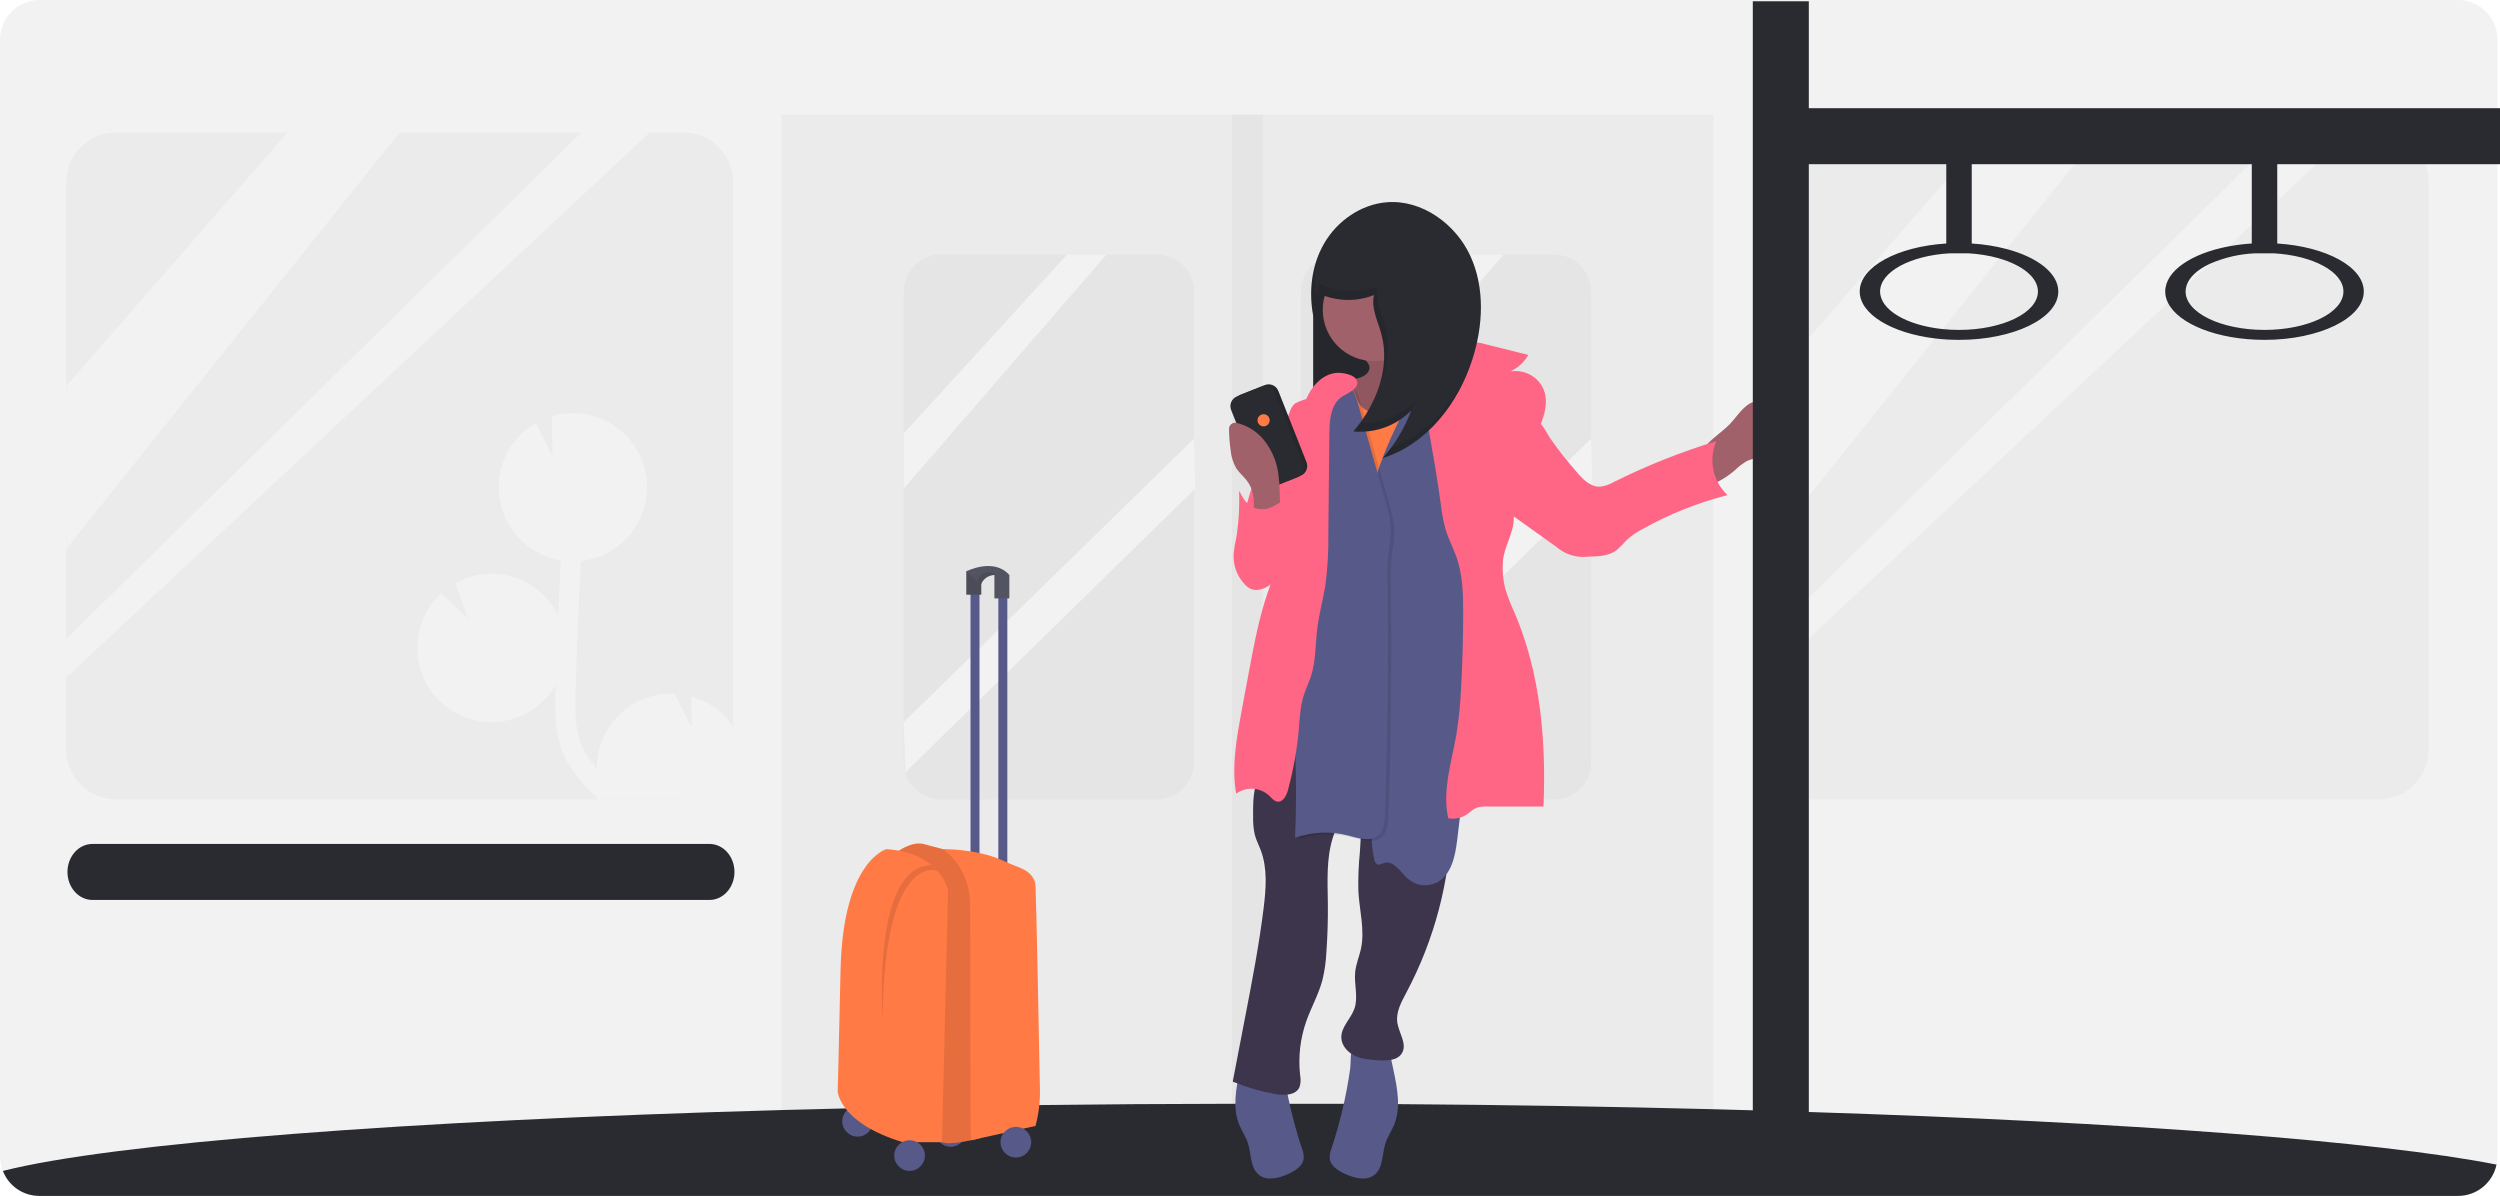
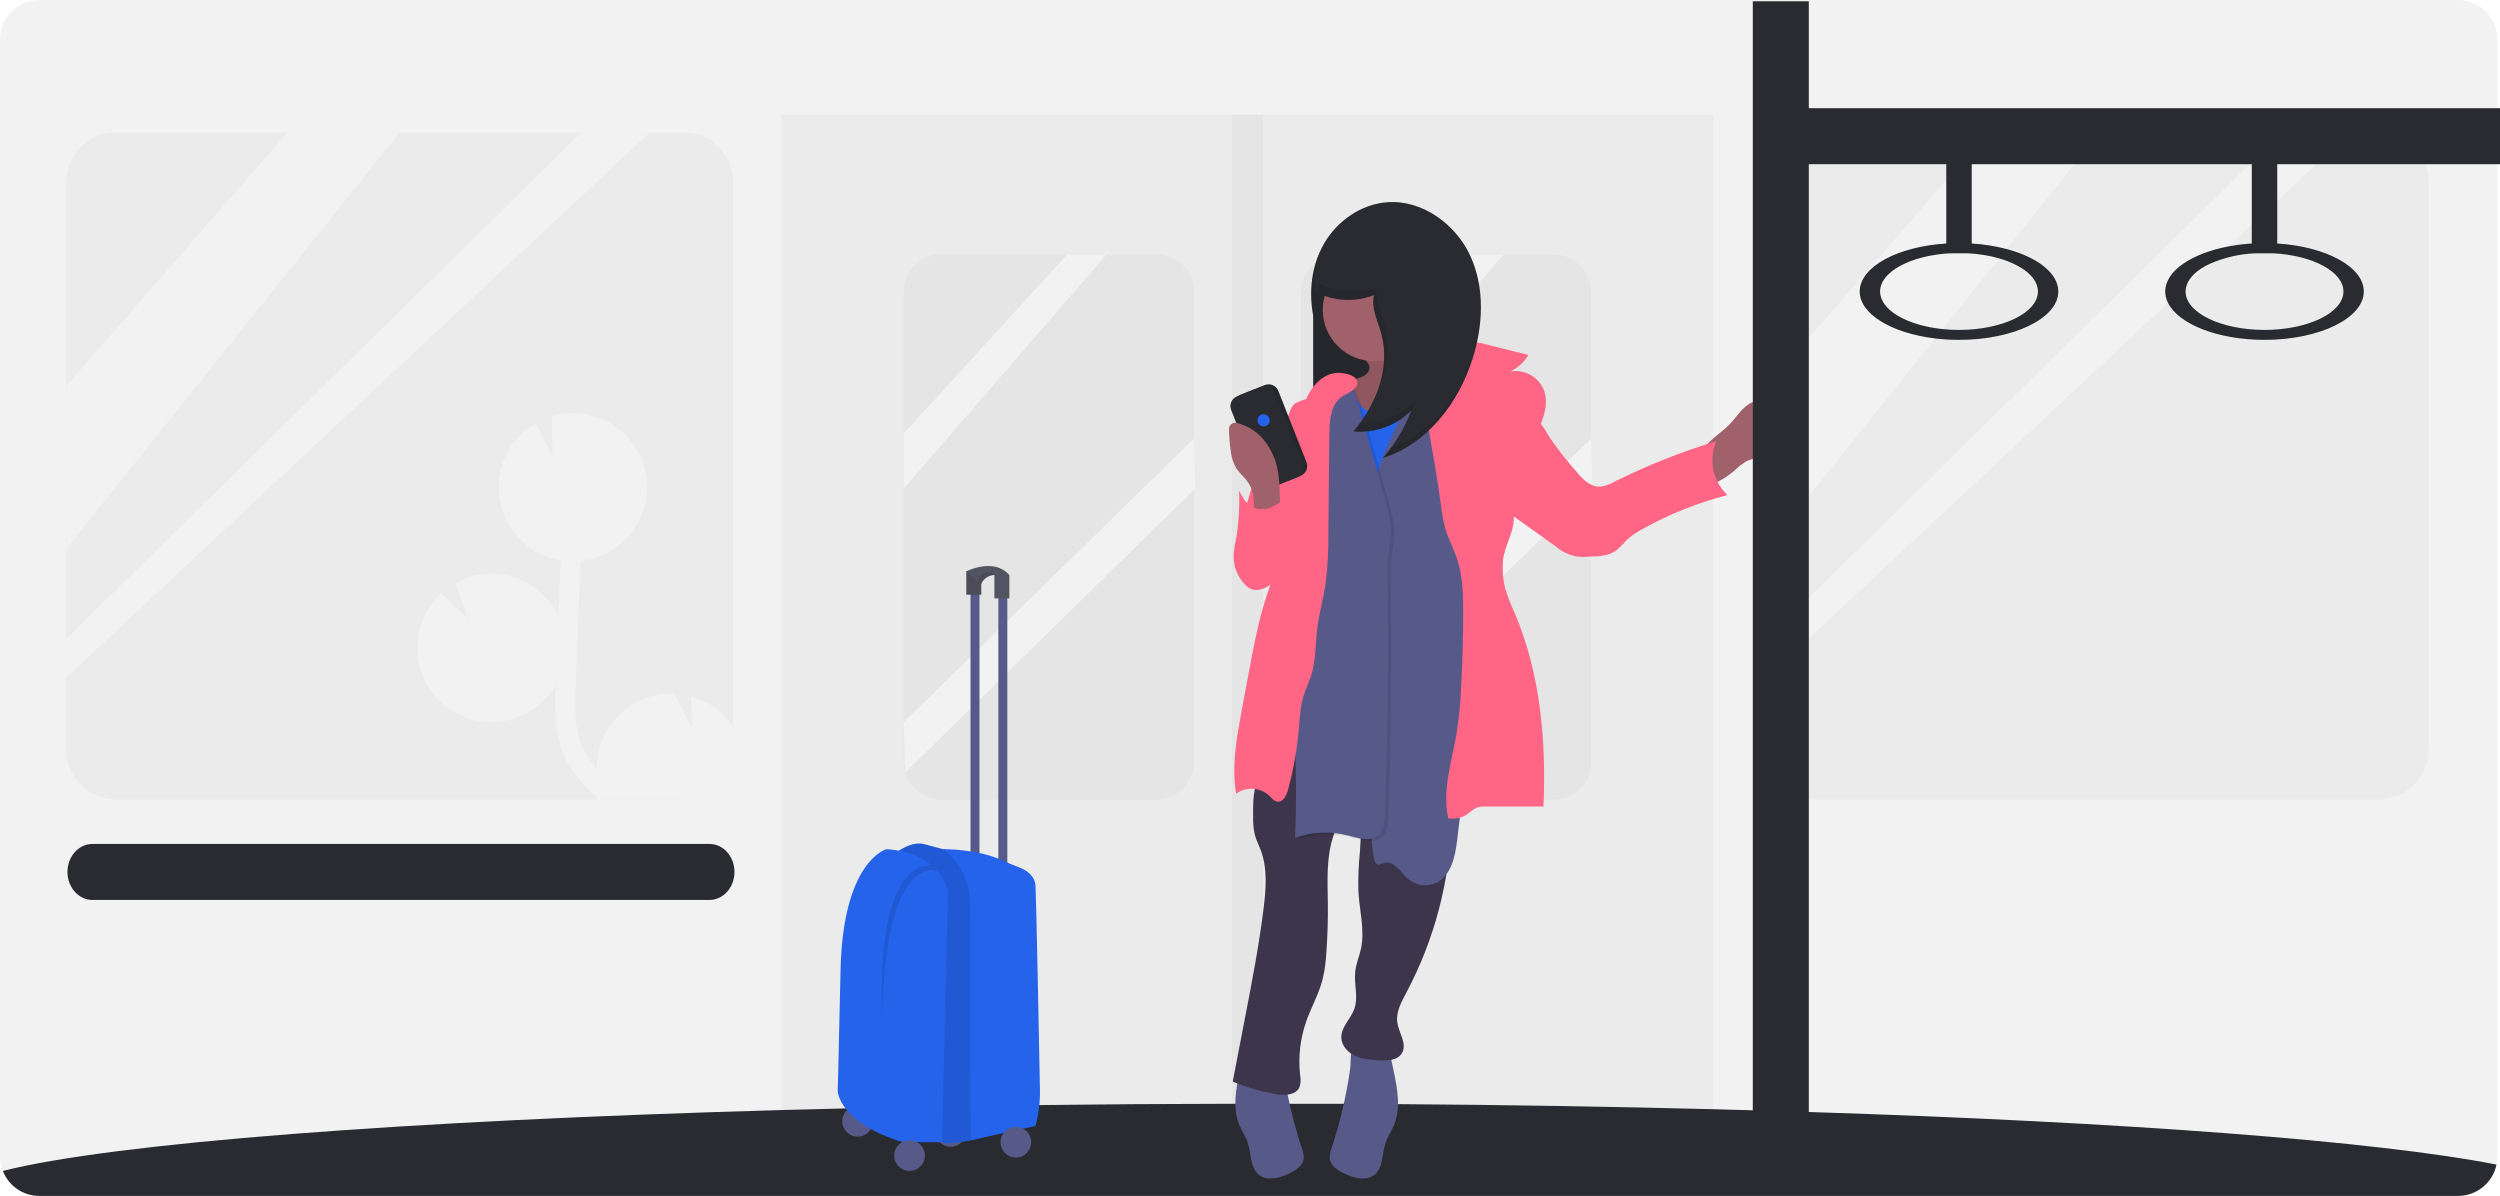
<svg xmlns="http://www.w3.org/2000/svg" id="ab8a6734-e21c-456f-a448-e15c00a16c41" data-name="Layer 1" viewBox="0 0 982 469.75">
  <path d="M1090,230.88V669.13a16.28,16.28,0,0,1-.37,3.45,15.43,15.43,0,0,1-15,12.3H124.32a15.29,15.29,0,0,1-14.18-9.81,15.9,15.9,0,0,1-1.14-5.94V230.88a15.53,15.53,0,0,1,15.32-15.75h950.36A15.53,15.53,0,0,1,1090,230.88Z" transform="translate(-109 -215.13)" fill="#f2f2f2" />
  <rect x="307" y="45" width="366" height="412" opacity="0.03" />
  <rect x="355" y="100" width="114" height="214" rx="14.62" opacity="0.03" />
  <rect x="620" y="315.13" width="114" height="214" rx="14.62" transform="translate(1245 629.13) rotate(-180)" opacity="0.03" />
  <rect x="26" y="52" width="262" height="262" rx="19.62" opacity="0.03" />
  <rect x="801" y="267.13" width="262" height="262" rx="19.62" transform="translate(1755 581.13) rotate(-180)" opacity="0.03" />
  <polygon points="419.16 100 355 170.24 355 191.89 434.62 100 419.16 100" fill="#f2f2f2" />
  <polygon points="469 172.3 355 283.64 355.5 303.5 469.5 191.89 469 172.3" fill="#f2f2f2" />
  <polygon points="575.16 100 511 170.24 511 191.89 590.62 100 575.16 100" fill="#f2f2f2" />
  <polygon points="625 172.3 511 283.64 511.5 303.5 625.5 191.89 625 172.3" fill="#f2f2f2" />
  <polygon points="112.97 52 26 151.69 26 215.6 157 52 112.97 52" fill="#f2f2f2" />
  <polygon points="228.44 52 26 251 26 266.12 255.24 52 228.44 52" fill="#f2f2f2" />
  <polygon points="780.47 52.5 693.5 152.19 693.5 216.1 824.5 52.5 780.47 52.5" fill="#f2f2f2" />
  <polygon points="895.94 52.5 693.5 251.5 693.5 266.62 922.74 52.5 895.94 52.5" fill="#f2f2f2" />
  <path d="M397,500.45v9.06a19.62,19.62,0,0,1-19.62,19.62H344.12c-1-.94-1.93-1.89-2.88-2.86-4.06-4.15-8.17-8.78-10.73-14.49-3.77-8.39-3.53-17.82-3.33-25.39,0-.73.05-1.45.07-2.19a29.14,29.14,0,0,1-53.59-7.93,28.47,28.47,0,0,1-.74-8,29,29,0,0,1,9.42-20.12l10.59,10.16-5.15-14.1a29.1,29.1,0,0,1,40.45,12.64q.47-10.83,1.07-21.62l-.12,0c-.61-.1-1.22-.23-1.81-.36l-1-.26c-.55-.16-1.1-.32-1.63-.5l-1-.35c-.54-.2-1.08-.44-1.6-.68a9,9,0,0,1-.84-.38c-.65-.31-1.27-.64-1.89-1-.14-.08-.28-.15-.42-.24-.74-.45-1.45-.93-2.14-1.44-.24-.16-.46-.36-.68-.53-.46-.36-.91-.73-1.34-1.1l-.76-.71c-.38-.36-.75-.73-1.1-1.1s-.5-.53-.74-.82-.67-.77-1-1.18l-.65-.84c-.34-.47-.66-.94-1-1.43-.16-.24-.33-.48-.48-.73-.43-.72-.83-1.45-1.2-2.21-.14-.29-.26-.6-.39-.88-.23-.5-.45-1-.65-1.53-.14-.34-.25-.7-.38-1.07s-.31-.94-.45-1.44-.2-.75-.3-1.14c0-.2-.11-.41-.15-.61h0a28.94,28.94,0,0,1,13.9-31.4l6.52,12.9-.19-15.62a29.14,29.14,0,0,1,34.21,14.78s0,0,0,0l.09.22c.14.27.26.53.39.81.23.52.46,1,.66,1.58.1.24.2.46.29.7.26.73.48,1.46.69,2.21.07.25.13.51.19.76.17.69.31,1.38.43,2.08,0,.13,0,.25.08.39.12.82.2,1.67.26,2.52,0,.22,0,.42,0,.65,0,.88.05,1.75,0,2.64a29.1,29.1,0,0,1-25.88,27.57c-1,17.08-1.69,34.21-2.13,51.19-.22,8.59-.16,15.65,2.63,21.87a34.65,34.65,0,0,0,5.76,8.5c0-.54,0-1.09,0-1.64a29.14,29.14,0,0,1,30.47-27.76h.08l6.6,13.07-.15-12A29.17,29.17,0,0,1,397,500.45Z" transform="translate(-109 -215.13)" fill="#f2f2f2" />
  <rect x="484" y="45" width="12" height="412" opacity="0.03" />
  <path d="M1089.63,672.58a15.43,15.43,0,0,1-15,12.3H124.32a15.29,15.29,0,0,1-14.18-9.81c43.13-10.93,157.55-19.78,305.86-23.91q12.39-.36,25.09-.64l1.57,0c2-.05,4.1-.08,6.16-.14q13.49-.29,27.3-.55l3.18-.06,10.9-.19,3.88-.06q11.49-.18,23.18-.32c24.69-.3,50-.48,75.74-.51h22.54q10.69,0,21.28,0l21.26.14c43.11.29,84.64,1,123.92,2l15.5.43q11.13.3,22,.66C944.72,655.92,1042.89,663.39,1089.63,672.58Z" transform="translate(-109 -215.13)" fill="#2A2B31" />
  <path d="M397.5,557.63h0c0,6.07-4.4,11-9.82,11H145.32c-5.42,0-9.82-4.93-9.82-11h0c0-6.08,4.4-11,9.82-11H387.68C393.1,546.63,397.5,551.55,397.5,557.63Z" transform="translate(-109 -215.13)" fill="#2A2B31" />
  <rect x="515.82" y="109.38" width="34.86" height="60.15" fill="#2A2B31" />
  <rect x="515.82" y="109.38" width="34.86" height="60.15" opacity="0.1" />
  <path d="M796.18,373.71c2.08-1.25,4.66-1.17,7.09-1a9,9,0,0,1,4.21.9c2.5,1.51,2.88,4.92,3,7.84.12,3.48.12,7.34-2.2,10-1.84,2.07-4.71,2.83-7.44,3.31a20.15,20.15,0,0,0-5.59,1.42,24.55,24.55,0,0,0-4.86,3.73c-3.25,2.77-7.57,5.49-11.83,6.16-2.86-5.77-3.6-11.3.87-16.26,2.47-2.74,5.66-4.85,8.34-7.39S792.91,375.68,796.18,373.71Z" transform="translate(-109 -215.13)" fill="#a0616a" />
  <path d="M632,666.29a9.4,9.4,0,0,0-.7,3.79c.28,3,3.25,4.89,6,6.14,3.68,1.69,8.32,2.93,11.52.44,3.56-2.77,3-8.19,4.39-12.49.82-2.51,2.36-4.72,3.37-7.16,2.77-6.69,1.31-14.3-.19-21.38l-2.19-10.31a3.87,3.87,0,0,0-1-2.19c-1.61-1.41-9.16-1.92-11.08-.58-3.07,2.13-2.33,9.32-2.82,12.7A179.48,179.48,0,0,1,632,666.29Z" transform="translate(-109 -215.13)" fill="#575a89" />
  <path d="M620.4,666.29a9.58,9.58,0,0,1,.7,3.79c-.28,3-3.25,4.89-6,6.14-3.68,1.69-8.33,2.93-11.52.44-3.56-2.77-3-8.19-4.4-12.49-.81-2.51-2.35-4.72-3.36-7.16-2.78-6.69-1.31-14.3.19-21.38l2.19-10.31a3.87,3.87,0,0,1,1-2.19c1.61-1.41,9.16-1.92,11.08-.58,3.06,2.13,2.32,9.32,2.81,12.7A179.5,179.5,0,0,0,620.4,666.29Z" transform="translate(-109 -215.13)" fill="#575a89" />
  <path d="M645.74,357a4.67,4.67,0,0,1,1.17,2.07c.36,1.88-1.39,3.54-3.18,4.22s-3.79.84-5.41,1.87a9.39,9.39,0,0,0-3.42,5c-3.4,9.56.39,21.61,9.41,26.26,6.22,3.21,13.62,2.71,20.6,2.13a7.9,7.9,0,0,0,2.85-.6,7.26,7.26,0,0,0,2.32-2.1,40.91,40.91,0,0,0,7.48-35.64,4,4,0,0,0-.59-1.43c-1.8-2.47-6.14.57-8.69-1.11a5.19,5.19,0,0,1-1.69-2.4A51.3,51.3,0,0,1,663,342.42c-.08-.54-11.44,3.81-12.41,4.29-3.87,2-4.07.16-6.94,3.43C646.73,351,643.19,354.06,645.74,357Z" transform="translate(-109 -215.13)" fill="#a0616a" />
  <path d="M645.74,357a4.67,4.67,0,0,1,1.17,2.07c.36,1.88-1.39,3.54-3.18,4.22s-3.79.84-5.41,1.87a9.39,9.39,0,0,0-3.42,5c-3.4,9.56.39,21.61,9.41,26.26,6.22,3.21,13.62,2.71,20.6,2.13a7.9,7.9,0,0,0,2.85-.6,7.26,7.26,0,0,0,2.32-2.1,40.91,40.91,0,0,0,7.48-35.64,4,4,0,0,0-.59-1.43c-1.8-2.47-6.14.57-8.69-1.11a5.19,5.19,0,0,1-1.69-2.4A51.3,51.3,0,0,1,663,342.42c-.08-.54-11.44,3.81-12.41,4.29-3.87,2-4.07.16-6.94,3.43C646.73,351,643.19,354.06,645.74,357Z" transform="translate(-109 -215.13)" opacity="0.1" />
  <path d="M605.85,476.23q1,9.66,1.41,19.36c.29,6.21.41,12.57-1.48,18.49-1,3.32-2.71,6.42-3.6,9.78-1,3.95-1,8.09-.95,12.18a28.36,28.36,0,0,0,.66,7c.55,2.09,1.57,4,2.32,6,2.7,7.17,2.08,15.12,1.15,22.72-1.75,14.3-4.48,28.46-7.21,42.6L593.22,640a82.89,82.89,0,0,0,16.68,4.89c3.54.64,8.16.52,9.57-2.8a9.4,9.4,0,0,0,.21-4.69,47.85,47.85,0,0,1,2.42-21.1c1.94-5.49,4.87-10.62,6.36-16.25A58.24,58.24,0,0,0,630,589.23q.69-9.6.58-19.23c-.1-8.66-.65-17.53,1.94-25.8,3.39-10.82,12.07-20.46,11.06-31.76.21,12.45.43,24.91-.41,37.33a123.29,123.29,0,0,0-.6,15.48c.42,7.57,2.61,15.21,1,22.63-.66,3-1.92,5.9-2.25,9-.52,4.82,1.3,9.88-.31,14.46-1.39,4-5.26,7.16-5.14,11.37.08,3.15,2.53,5.84,5.39,7.17s6.08,1.55,9.22,1.75c3.4.22,7.52.08,9.23-2.87,2.09-3.59-1.22-7.83-1.84-11.93s1.57-8.1,3.53-11.78a151.63,151.63,0,0,0,17.72-67.38c.17-7.11-.16-14.23-.12-21.34a206.26,206.26,0,0,1,6-48.41C658.23,466.9,631.11,467.15,605.85,476.23Z" transform="translate(-109 -215.13)" fill="#3c354c" />
  <circle cx="539.75" cy="121.69" r="20.17" fill="#a0616a" />
-   <path d="M664.15,366.23c-2.18,3.94-4.89,7.87-8.92,9.9s-9.66,1.51-12.19-2.23c-1.91-2.83-1.95-7.08-4.92-8.74-2.38-1.33-5.55-.09-7.2,2.08s-2.14,5-2.46,7.68a158.39,158.39,0,0,0-.7,20.32c.42,33.05,3.06,66.07,2.64,99.13a126.75,126.75,0,0,1-.89,15.46c12.17-3.08,24.42-6.16,37-6.94,6.07-.37,12.18-.2,18.2-1a112.47,112.47,0,0,0,12.27-2.6,2.73,2.73,0,0,0,1.45-.69,2.68,2.68,0,0,0,.5-1.52c1.24-11.69-2.85-23.2-4.66-34.81-1.7-10.83-1.4-21.89-2.86-32.76-2-15.25-7.51-30.1-7.39-45.49,0-5.59.82-11.27-.42-16.73-1-4.5-4.47-10.5-9.5-11.38C668.53,354.93,666.25,362.44,664.15,366.23Z" transform="translate(-109 -215.13)" fill="#FF7A45" />
+   <path d="M664.15,366.23c-2.18,3.94-4.89,7.87-8.92,9.9s-9.66,1.51-12.19-2.23c-1.91-2.83-1.95-7.08-4.92-8.74-2.38-1.33-5.55-.09-7.2,2.08s-2.14,5-2.46,7.68a158.39,158.39,0,0,0-.7,20.32c.42,33.05,3.06,66.07,2.64,99.13a126.75,126.75,0,0,1-.89,15.46c12.17-3.08,24.42-6.16,37-6.94,6.07-.37,12.18-.2,18.2-1a112.47,112.47,0,0,0,12.27-2.6,2.73,2.73,0,0,0,1.45-.69,2.68,2.68,0,0,0,.5-1.52c1.24-11.69-2.85-23.2-4.66-34.81-1.7-10.83-1.4-21.89-2.86-32.76-2-15.25-7.51-30.1-7.39-45.49,0-5.59.82-11.27-.42-16.73-1-4.5-4.47-10.5-9.5-11.38C668.53,354.93,666.25,362.44,664.15,366.23Z" transform="translate(-109 -215.13)" fill="#2563EB" />
  <path d="M661.91,373.56c-6.17,12.29-12.44,24.85-14.45,38.47-1.81,12.28-.07,24.85-1.56,37.17-1.91,15.82-9.07,31.92-4.21,47.1,1.08,3.39,2.73,6.57,3.88,9.93,5,14.76,0,31.21,3.23,46.47a2.56,2.56,0,0,0,1.15,1.94c.85.37,1.78-.25,2.67-.53,3.85-1.23,6.5,3.66,9.55,6.32a10.27,10.27,0,0,0,11.2,1.36c5.71-2.94,7.23-10.26,8-16.63q5.75-45.7,7-91.83c.19-7,.29-14-.86-20.9-1.39-8.37-4.59-16.33-6.31-24.63-2.76-13.36-1.61-27.17-.86-40.79.21-4-.91-15.52-7.7-11.76C667.42,358.14,664.44,368.53,661.91,373.56Z" transform="translate(-109 -215.13)" fill="#575a89" />
  <path d="M630.93,408.11c-.06,4.36-.13,8.79-1.47,12.94s-3.92,7.83-6,11.71c-5,9.5-6.81,20.38-7.06,31.1s1,21.42,1.83,32.11a409.16,409.16,0,0,1,.85,48.9,35.74,35.74,0,0,1,20.78-.87c4,1,8.77,2.64,11.9-.08,2.23-1.94,2.5-5.25,2.6-8.2q1.59-45.09,1-90.22a95.08,95.08,0,0,1,.33-11.82c.33-3,1-6.06,1-9.12,0-4.3-1.15-8.5-2.32-12.64l-10.55-37.39c-.69-2.46-1.43-5-3.14-6.92s-6.88-4.46-8.89-2c-1.74,2.16-.45,9.56-.48,12.22Z" transform="translate(-109 -215.13)" opacity="0.1" />
  <path d="M629.57,407.42c-.06,4.36-.14,8.8-1.48,12.95s-3.91,7.82-6,11.71c-5,9.5-6.81,20.38-7.06,31.1s1,21.42,1.83,32.11a409,409,0,0,1,.85,48.89,35.86,35.86,0,0,1,20.79-.87c4,1.05,8.76,2.65,11.89-.07,2.23-1.94,2.5-5.25,2.61-8.21q1.58-45.09,1-90.22a94.92,94.92,0,0,1,.32-11.81,88,88,0,0,0,1-9.12c0-4.3-1.14-8.51-2.31-12.64l-10.55-37.39c-.7-2.47-1.44-5-3.15-6.93s-6.88-4.45-8.89-1.95c-1.73,2.15-.44,9.56-.48,12.21Z" transform="translate(-109 -215.13)" fill="#575a89" />
  <path d="M633.83,361.61c-5.45.55-9.64,5.25-11.77,10.29s-2.75,10.58-4.37,15.8c-2.83,9.05-8.7,17.21-9.65,26.64-.88,8.9,2.76,17.93,1,26.69a54,54,0,0,1-2.11,6.91c-3.4,9.95-5.34,20.33-7.28,30.67L596.77,494c-2,10.85-4.07,22-2.21,32.87a10.27,10.27,0,0,1,13,.83c1,.93,1.83,2.11,3.14,2.31,2.25.32,3.63-2.36,4.22-4.55a136.39,136.39,0,0,0,4.25-23.89c.38-4.38.56-8.82,1.85-13,.82-2.63,2-5.1,2.9-7.71,2-6.17,1.73-12.81,2.56-19.24.71-5.57,2.24-11,3.11-16.54a138.43,138.43,0,0,0,1.19-20.36l.39-39.17c.05-5.07.39-10.8,4.25-14.08,2-1.67,7.19-3.21,6.71-6.35C641.66,362.17,636.07,361.39,633.83,361.61Z" transform="translate(-109 -215.13)" fill="#ff6584" />
  <path d="M666.05,358c5.84-4.39,12.29-9,19.6-8.82a33,33,0,0,1,7.15,1.24l16.54,4.13a16.34,16.34,0,0,1-7.05,6.5,12,12,0,0,1,13.12,7.23c2.31,6.06-.73,12.7-3.42,18.61-4.6,10.09-8.42,20.83-8.38,31.93,0,5.63-3.89,11.2-4.27,16.82a33,33,0,0,0,.86,10.49,70.44,70.44,0,0,0,3.76,9.76c10.13,23.78,12.43,50.23,11.31,76.06l-22.58,0a10,10,0,0,0-3.69.47c-1.42.55-2.49,1.71-3.75,2.57a9.93,9.93,0,0,1-7.4,1.54c-2.41-11,1.4-22.18,3.28-33.24A164.25,164.25,0,0,0,682.94,485q.79-14.56.8-29.17c0-7.36-.18-14.87-2.61-21.81-1.2-3.44-2.94-6.69-4.07-10.16a61,61,0,0,1-2.1-10.65C672.44,394.62,668.57,376.57,666.05,358Z" transform="translate(-109 -215.13)" fill="#ff6584" />
  <path d="M617.78,373.56c-1.7,1.24-2.2,3.5-2.95,5.47-1.88,4.94-5.87,8.74-8.49,13.32a53,53,0,0,0-3.72,8.82c-3.47,9.9-7,20.23-5.76,30.64.28,2.33.87,4.77,2.52,6.44,3.61,3.63,10.28,1.39,13.07-2.91s2.95-9.7,3.51-14.78c1.06-9.68,3.87-19,6-28.5a111,111,0,0,0,2.52-14.48c.15-1.5,1-4.84-.42-5.79C623.17,371.19,618.61,373,617.78,373.56Z" transform="translate(-109 -215.13)" fill="#ff6584" />
  <path d="M728.06,400.23c2.49,3,5.52,6.17,9.38,6.07a13.3,13.3,0,0,0,5.41-1.81,259.71,259.71,0,0,1,40.33-16.07,18.76,18.76,0,0,0,4.39,21.18A139,139,0,0,0,754.07,423a28.74,28.74,0,0,0-6.17,4.29,40.82,40.82,0,0,1-3.86,3.92c-3.06,2.34-7.21,2.5-11.07,2.56a16.18,16.18,0,0,1-12.72-3.89l-27.62-19.75a2.95,2.95,0,0,1-.92-4.81l8.74-15.59c2-3.53,4.25-9.37,8.94-10s6.41,4.41,8.63,7.71A146.38,146.38,0,0,0,728.06,400.23Z" transform="translate(-109 -215.13)" fill="#ff6584" />
  <rect x="598.85" y="366.89" width="18.46" height="38.28" rx="4.1" transform="translate(-208.34 35.5) rotate(-21.57)" fill="#2A2B31" />
  <rect x="598.85" y="366.89" width="18.46" height="38.28" rx="4.1" transform="translate(-208.34 35.5) rotate(-21.57)" opacity="0.1" />
  <rect x="597.48" y="367.57" width="18.46" height="38.28" rx="4.1" transform="translate(-208.69 35.04) rotate(-21.57)" fill="#2A2B31" />
-   <circle cx="496.34" cy="165.09" r="2.39" fill="#FF7A45" />
+   <circle cx="496.34" cy="165.09" r="2.39" fill="#2563EB" />
  <path d="M598.56,403.65c-1.24-1.54-2.79-2.82-3.88-4.46A17.1,17.1,0,0,1,592.4,392a66.48,66.48,0,0,1-.65-8.35,2.43,2.43,0,0,1,3-2.4,19.68,19.68,0,0,1,10.28,6.2,26.64,26.64,0,0,1,6.08,13.67,67.88,67.88,0,0,1,.57,7.81l.36,10.71c-2.61,0-6.41.73-8.91,0-3.59-1-2.14-.37-1.78-3.9C601.76,411.34,601.46,407.25,598.56,403.65Z" transform="translate(-109 -215.13)" fill="#a0616a" />
  <path d="M605.61,415.1a9.61,9.61,0,0,1-4.23-.58c-2.74-1.15-4.31-4-5.67-6.63a94.86,94.86,0,0,1-.88,17.19c-.52,3-1.33,6-1.26,9.07a15.93,15.93,0,0,0,4.3,10.44,7.48,7.48,0,0,0,2.64,1.93c2.16.85,4.62.06,6.6-1.14a16.73,16.73,0,0,0,6.55-7.38c2-4.44,1.9-9.33,2-14.09.1-4.45,1.53-9.12,1.45-13.39C613.65,410.11,609.82,414.88,605.61,415.1Z" transform="translate(-109 -215.13)" fill="#ff6584" />
  <path d="M625.69,329.74a27.63,27.63,0,0,0,23,1.28c-1.17,5.11,1.51,10.21,2.9,15.27,3.66,13.33-2,27.81-11,38.28a28,28,0,0,0,22.77-8.25,59.61,59.61,0,0,1-11.24,18.73c17.31-5.39,29.67-21.44,35.22-38.7,4.24-13.22,5-28.06-.78-40.67s-19.06-22.24-32.89-21.1c-10.09.83-19.32,7.27-24.45,16S622.92,330,625,340Z" transform="translate(-109 -215.13)" fill="#2A2B31" />
  <path d="M651.63,346.29a36.14,36.14,0,0,1-1.27,21.77c3.57-8,4.94-16.82,2.64-25.19-1.39-5.06-4.08-10.16-2.91-15.27a27.61,27.61,0,0,1-23-1.28l-.28,4a27.65,27.65,0,0,0,22,.74C647.56,336.13,650.24,341.23,651.63,346.29Z" transform="translate(-109 -215.13)" opacity="0.1" />
  <path d="M627.61,313.77A42.51,42.51,0,0,0,625,340l.61-8.58A42.3,42.3,0,0,1,627.61,313.77Z" transform="translate(-109 -215.13)" opacity="0.1" />
  <path d="M664.77,372.9a28.1,28.1,0,0,1-21.49,8.35c-.85,1.15-1.73,2.26-2.65,3.32a28,28,0,0,0,22.69-8.18C663.84,375.24,664.33,374.08,664.77,372.9Z" transform="translate(-109 -215.13)" opacity="0.1" />
  <path d="M655.45,391c-1,1.41-2.13,2.77-3.29,4.08,16.29-5.07,28.2-19.59,34.16-35.67C680.27,373.44,669.62,385.81,655.45,391Z" transform="translate(-109 -215.13)" opacity="0.1" />
  <path d="M819.5,257.63v-42h-22v442a11,11,0,1,0,22,0v-378h54v31.15c-19.18,1.2-34,9.17-34,18.85,0,8.9,12.6,16.39,29.59,18.44a79.45,79.45,0,0,0,9.41.56c21.54,0,39-8.52,39-19,0-7.2-8.2-13.46-20.3-16.68a70.76,70.76,0,0,0-13.7-2.17V279.63h110v31.15a74.56,74.56,0,0,0-9.2,1.15c-14.52,2.77-24.8,9.65-24.8,17.7a9.81,9.81,0,0,0,1.09,4.45c4.11,8.34,19.52,14.55,37.91,14.55,21.54,0,39-8.52,39-19,0-9.68-14.82-17.65-34-18.85V279.63H1091v-22Zm210,72c0,8.33-13.88,15.09-31,15.09s-31-6.76-31-15.09a7.3,7.3,0,0,1,.39-2.36c1.06-3.34,4.36-6.3,9.11-8.51a49.32,49.32,0,0,1,17.93-4.13h7.14C1017.51,315.48,1029.5,321.88,1029.5,329.63Zm-135.23-13c9.12,2.65,15.23,7.48,15.23,13,0,8.33-13.88,15.09-31,15.09a61.84,61.84,0,0,1-6.47-.33c-14-1.44-24.53-7.5-24.53-14.76,0-7.75,12-14.15,27.43-15h7.14A56.47,56.47,0,0,1,894.27,316.61Z" transform="translate(-109 -215.13)" fill="#2A2B31" />
  <rect x="381.22" y="232.37" width="3.52" height="107.47" fill="#575a89" />
  <rect x="392.15" y="232.37" width="3.53" height="107.47" fill="#575a89" />
  <circle cx="373.43" cy="444.42" r="6.02" fill="#575a89" />
-   <path d="M461.11,550s6-4.88,11.27-3.19,19,3.38,21.4,12,0,103.45,0,103.45-11.64,3-14.83,1.5S476.13,648,476.13,648l-.93-84.11Z" transform="translate(-109 -215.13)" fill="#FF7A45" />
+   <path d="M461.11,550s6-4.88,11.27-3.19,19,3.38,21.4,12,0,103.45,0,103.45-11.64,3-14.83,1.5S476.13,648,476.13,648l-.93-84.11Z" transform="translate(-109 -215.13)" fill="#2563EB" />
  <path d="M461.11,550s6-4.88,11.27-3.19,19,3.38,21.4,12,0,103.45,0,103.45-11.64,3-14.83,1.5S476.13,648,476.13,648l-.93-84.11Z" transform="translate(-109 -215.13)" opacity="0.1" />
-   <path d="M515.75,657.4,490.48,663l-.26-4.49-.17-88.47a26.94,26.94,0,0,0-10.58-21.37h0s13.09-.17,23.12,4.35c2.14,1,4.29,1.91,6.49,2.72,2.73,1,6.43,3.15,6.67,7.39.31,5.52,1.36,60.2,1.74,80.11a50.39,50.39,0,0,1-1.74,14.14Z" transform="translate(-109 -215.13)" fill="#FF7A45" />
+   <path d="M515.75,657.4,490.48,663l-.26-4.49-.17-88.47a26.94,26.94,0,0,0-10.58-21.37h0s13.09-.17,23.12,4.35c2.14,1,4.29,1.91,6.49,2.72,2.73,1,6.43,3.15,6.67,7.39.31,5.52,1.36,60.2,1.74,80.11a50.39,50.39,0,0,1-1.74,14.14Z" transform="translate(-109 -215.13)" fill="#2563EB" />
  <rect x="379.57" y="224.39" width="5.87" height="9.2" fill="#535461" />
  <rect x="379.57" y="224.39" width="5.87" height="9.2" opacity="0.1" />
  <rect x="390.6" y="225.85" width="5.87" height="9.2" fill="#535461" />
  <path d="M505.47,441H499.6a5.83,5.83,0,0,0-5.16,3.43c-.08.18-.16.36-.24.56l-1.29-1.25-2.69-2.6-1.65-1.59S499.41,434,505.47,441Z" transform="translate(-109 -215.13)" fill="#535461" />
  <circle cx="399.03" cy="448.66" r="6.02" fill="#575a89" />
  <circle cx="336.86" cy="440.44" r="6.02" fill="#575a89" />
-   <path d="M457.17,548.69s-17.08,4.51-18,47.5-1.13,47.5-1.13,47.5.38,12.4,25.53,20.09H479L481.39,565S478.57,550,457.17,548.69Z" transform="translate(-109 -215.13)" fill="#FF7A45" />
+   <path d="M457.17,548.69s-17.08,4.51-18,47.5-1.13,47.5-1.13,47.5.38,12.4,25.53,20.09H479L481.39,565S478.57,550,457.17,548.69Z" transform="translate(-109 -215.13)" fill="#2563EB" />
  <path d="M455.67,615.34s-4.38-60.11,19.22-60.38l2.21,2.16S456.42,549.63,455.67,615.34Z" transform="translate(-109 -215.13)" opacity="0.1" />
  <circle cx="357.28" cy="453.91" r="6.02" fill="#575a89" />
  <path d="M499.67,440.94s0,0,0,0h-.06a5.83,5.83,0,0,0-5.16,3.43c-.08.18-.16.36-.24.56l-1.29-1.25a1.82,1.82,0,0,1,0-.33,3.41,3.41,0,0,1,1.28-2.22,5.06,5.06,0,0,1,4.89-.88C499.38,440.39,499.73,440.62,499.67,440.94Z" transform="translate(-109 -215.13)" opacity="0.1" />
</svg>
